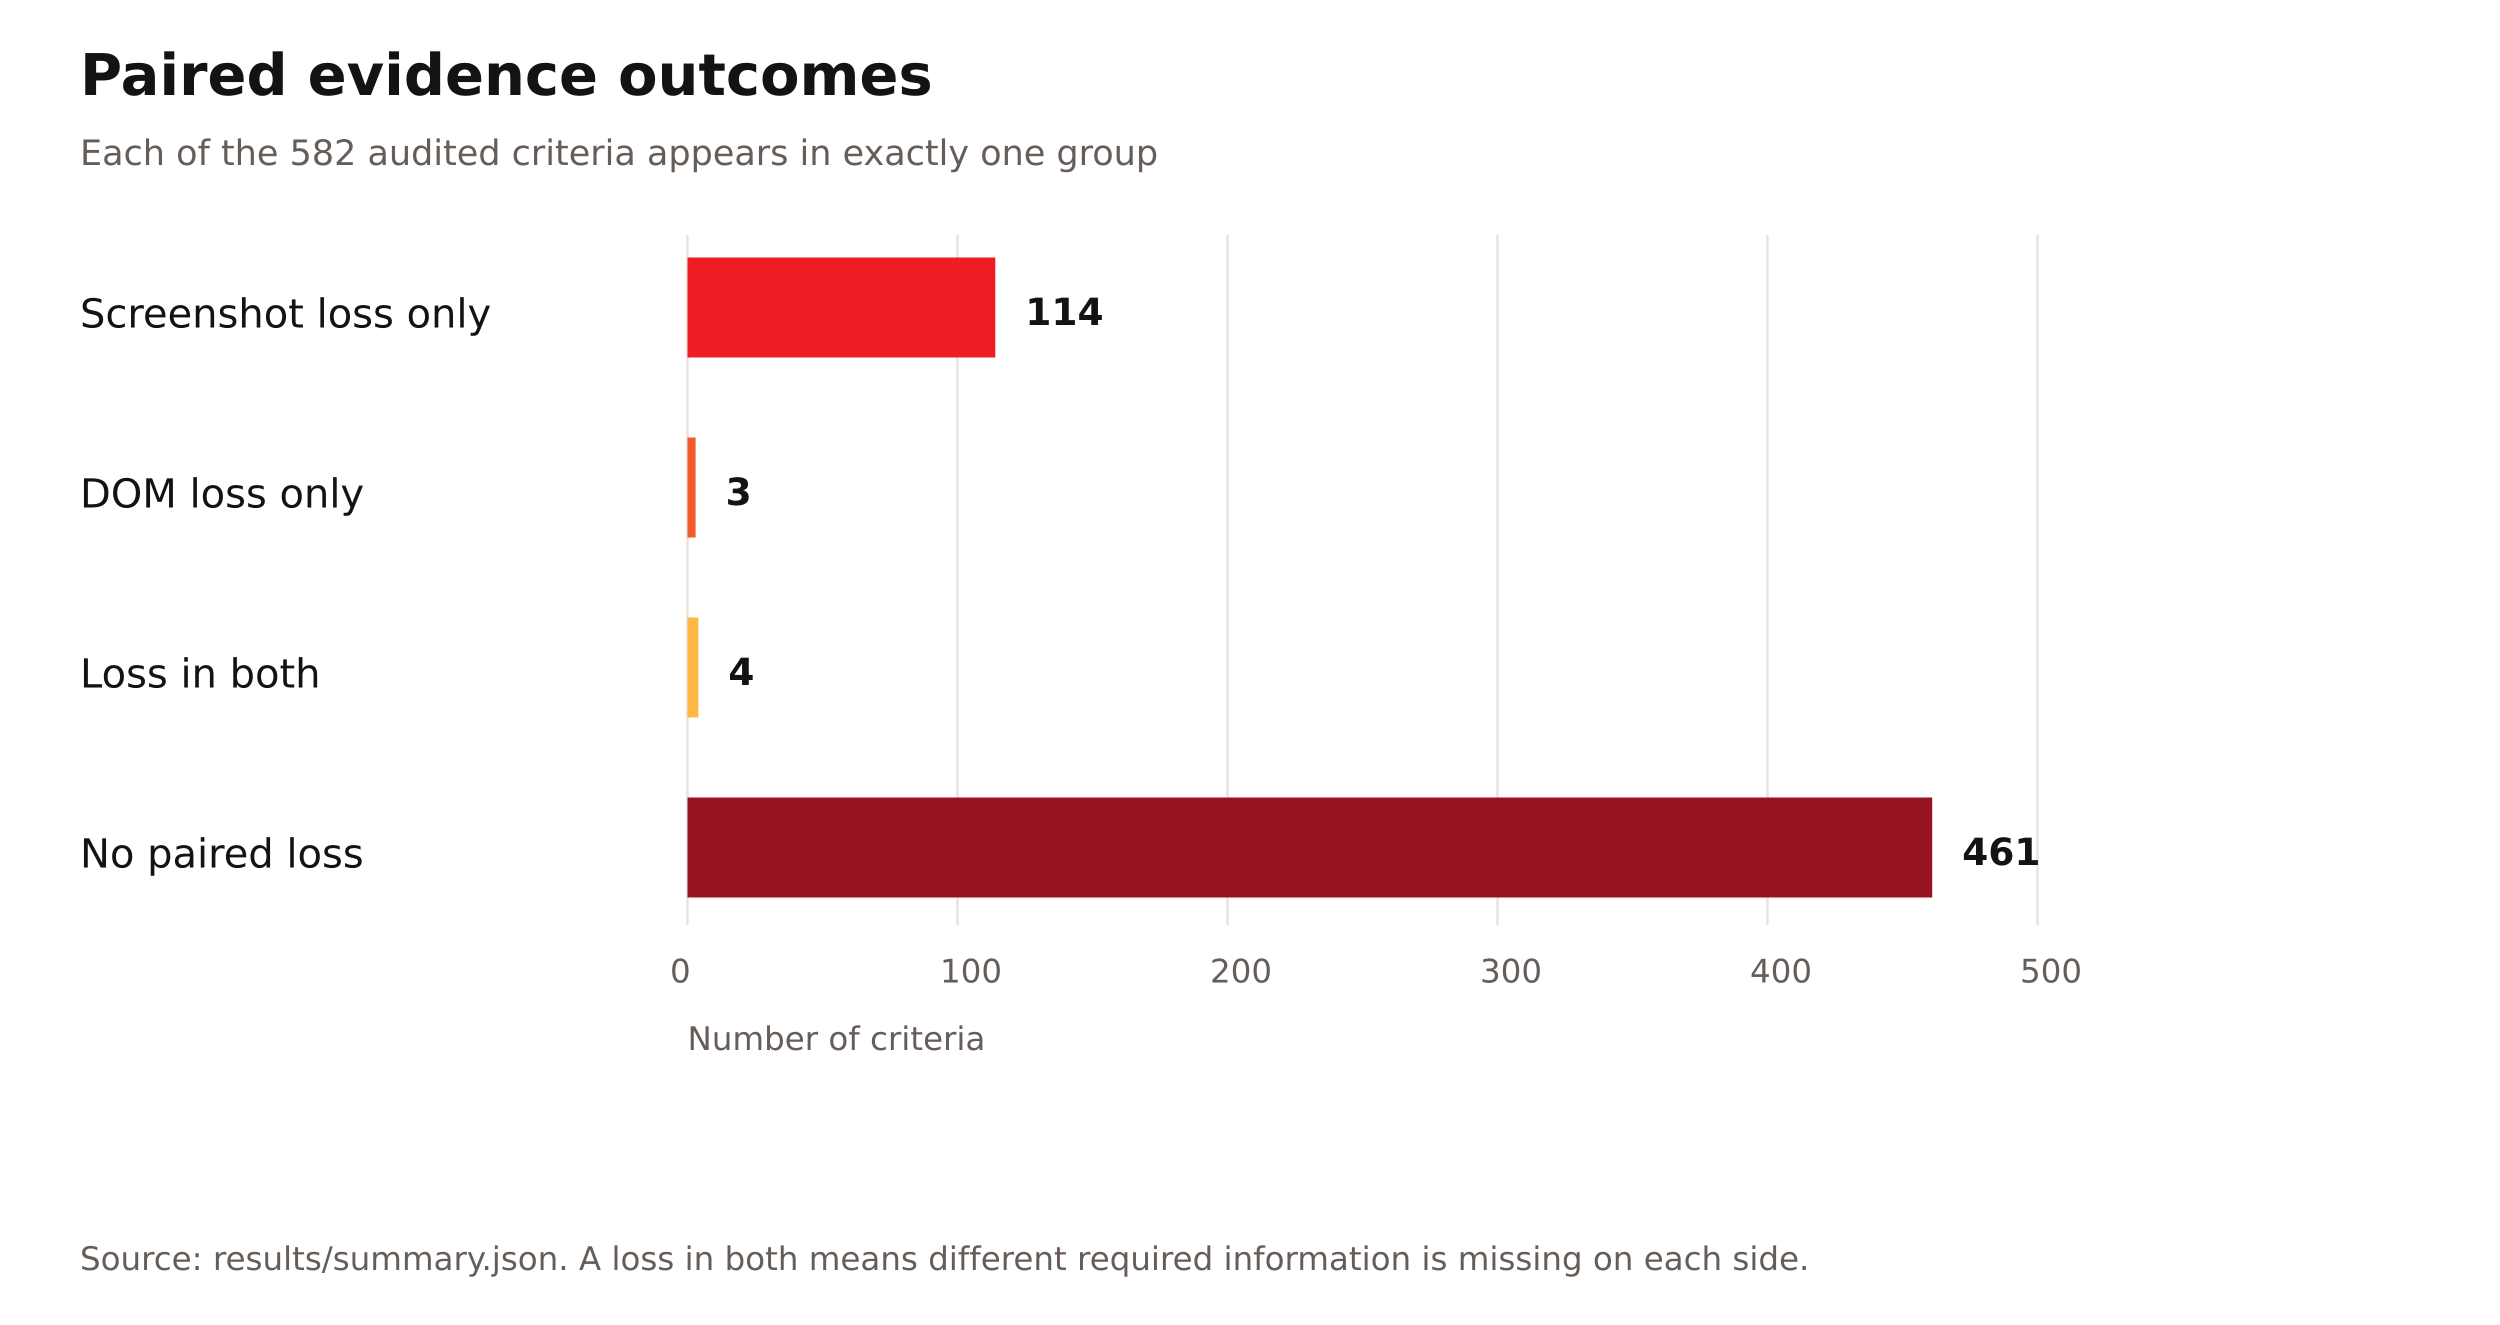
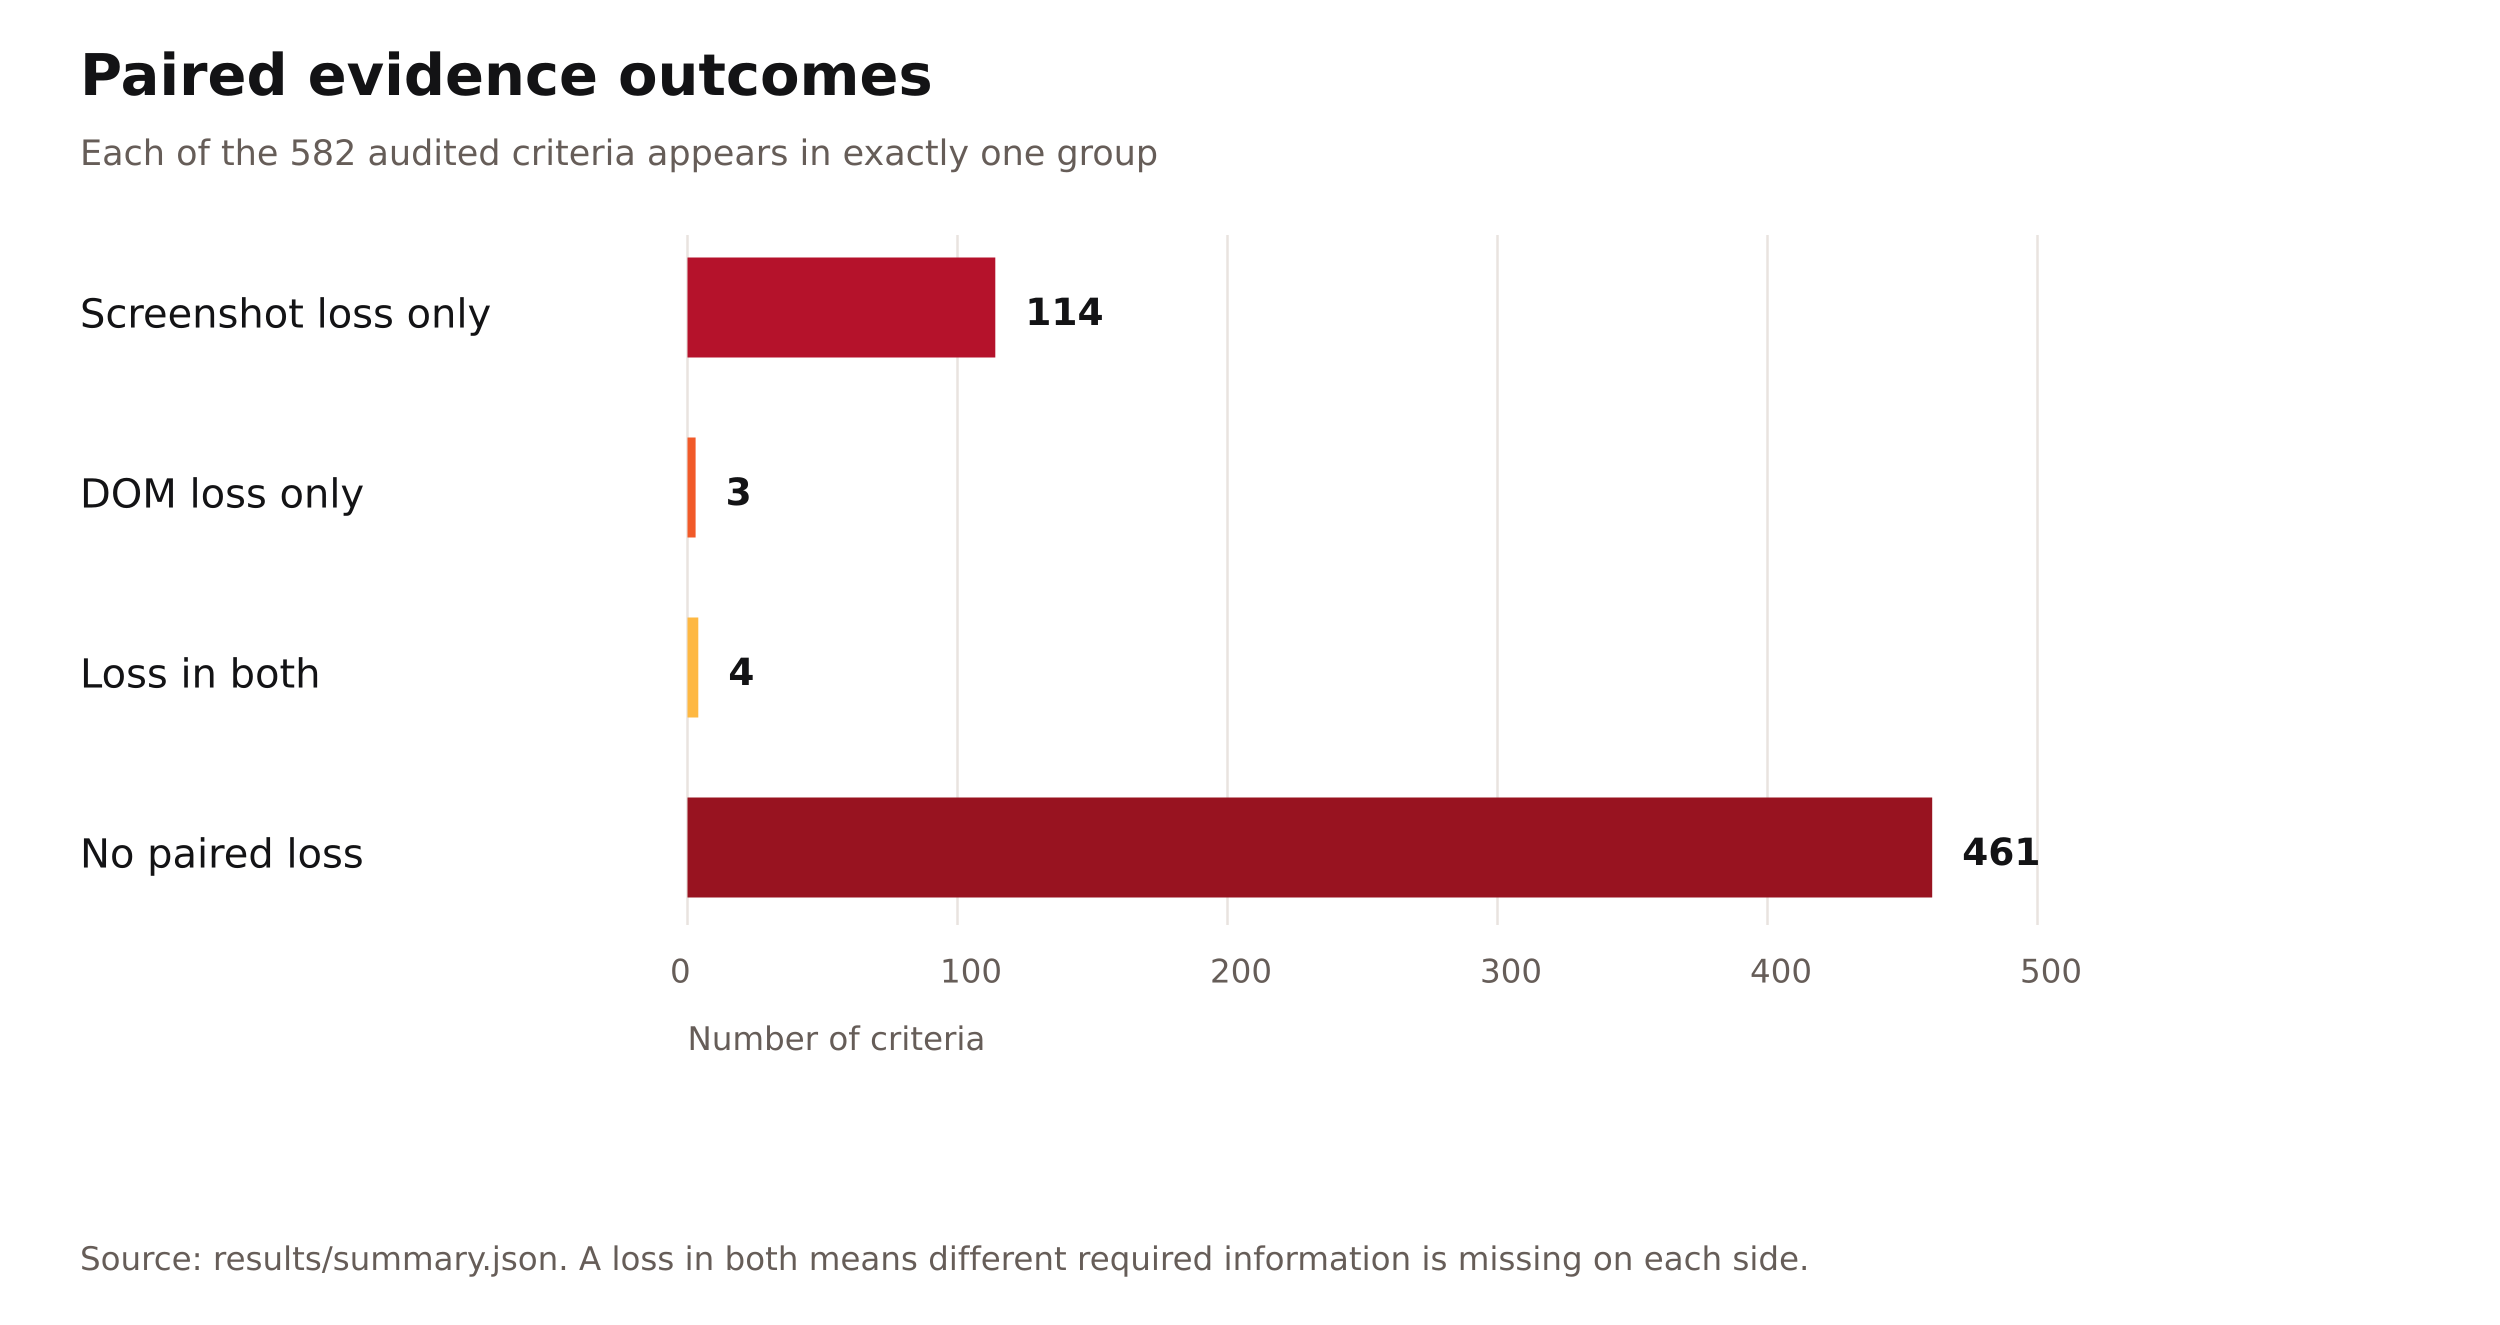
<svg xmlns="http://www.w3.org/2000/svg" width="1000" height="530" viewBox="0 0 1000 530" role="img" aria-labelledby="title desc">
  <rect width="1000" height="530" fill="white" />
  <text x="32.00" y="38.00" font-family="DejaVu Sans, Arial, sans-serif" font-size="23" font-weight="700" fill="#131315">Paired evidence outcomes</text>
  <text x="32.00" y="66.00" font-family="DejaVu Sans, Arial, sans-serif" font-size="14" font-weight="400" fill="#665D58">Each of the 582 audited criteria appears in exactly one group</text>
  <line x1="275.000" y1="94.000" x2="275.000" y2="370.000" stroke="#E9E3DF" stroke-width="1" />
  <text x="268.00" y="393.00" font-family="DejaVu Sans, Arial, sans-serif" font-size="13" font-weight="400" fill="#665D58">0</text>
  <line x1="383.000" y1="94.000" x2="383.000" y2="370.000" stroke="#E9E3DF" stroke-width="1" />
  <text x="376.00" y="393.00" font-family="DejaVu Sans, Arial, sans-serif" font-size="13" font-weight="400" fill="#665D58">100</text>
  <line x1="491.000" y1="94.000" x2="491.000" y2="370.000" stroke="#E9E3DF" stroke-width="1" />
  <text x="484.00" y="393.00" font-family="DejaVu Sans, Arial, sans-serif" font-size="13" font-weight="400" fill="#665D58">200</text>
  <line x1="599.000" y1="94.000" x2="599.000" y2="370.000" stroke="#E9E3DF" stroke-width="1" />
  <text x="592.00" y="393.00" font-family="DejaVu Sans, Arial, sans-serif" font-size="13" font-weight="400" fill="#665D58">300</text>
  <line x1="707.000" y1="94.000" x2="707.000" y2="370.000" stroke="#E9E3DF" stroke-width="1" />
  <text x="700.00" y="393.00" font-family="DejaVu Sans, Arial, sans-serif" font-size="13" font-weight="400" fill="#665D58">400</text>
  <line x1="815.000" y1="94.000" x2="815.000" y2="370.000" stroke="#E9E3DF" stroke-width="1" />
  <text x="808.00" y="393.00" font-family="DejaVu Sans, Arial, sans-serif" font-size="13" font-weight="400" fill="#665D58">500</text>
  <text x="32.00" y="131.00" font-family="DejaVu Sans, Arial, sans-serif" font-size="16" font-weight="400" fill="#131315">Screenshot loss only</text>
-   <rect x="275.000" y="103.000" width="123.120" height="40.000" fill="#ED1D24" />
+   <rect x="275.000" y="103.000" width="123.120" height="40.000" fill="#B5122B" />
  <text x="410.12" y="130.00" font-family="DejaVu Sans, Arial, sans-serif" font-size="15" font-weight="700" fill="#131315">114</text>
  <text x="32.00" y="203.00" font-family="DejaVu Sans, Arial, sans-serif" font-size="16" font-weight="400" fill="#131315">DOM loss only</text>
  <rect x="275.000" y="175.000" width="3.240" height="40.000" fill="#F15A29" />
  <text x="290.24" y="202.00" font-family="DejaVu Sans, Arial, sans-serif" font-size="15" font-weight="700" fill="#131315">3</text>
  <text x="32.00" y="275.00" font-family="DejaVu Sans, Arial, sans-serif" font-size="16" font-weight="400" fill="#131315">Loss in both</text>
  <rect x="275.000" y="247.000" width="4.320" height="40.000" fill="#FEB842" />
  <text x="291.32" y="274.00" font-family="DejaVu Sans, Arial, sans-serif" font-size="15" font-weight="700" fill="#131315">4</text>
  <text x="32.00" y="347.00" font-family="DejaVu Sans, Arial, sans-serif" font-size="16" font-weight="400" fill="#131315">No paired loss</text>
  <rect x="275.000" y="319.000" width="497.880" height="40.000" fill="#981320" />
  <text x="784.88" y="346.00" font-family="DejaVu Sans, Arial, sans-serif" font-size="15" font-weight="700" fill="#131315">461</text>
  <text x="275.00" y="420.00" font-family="DejaVu Sans, Arial, sans-serif" font-size="13" font-weight="400" fill="#665D58">Number of criteria</text>
  <text x="32.00" y="508.00" font-family="DejaVu Sans, Arial, sans-serif" font-size="13" font-weight="400" fill="#665D58">Source: results/summary.json. A loss in both means different required information is missing on each side.</text>
</svg>
